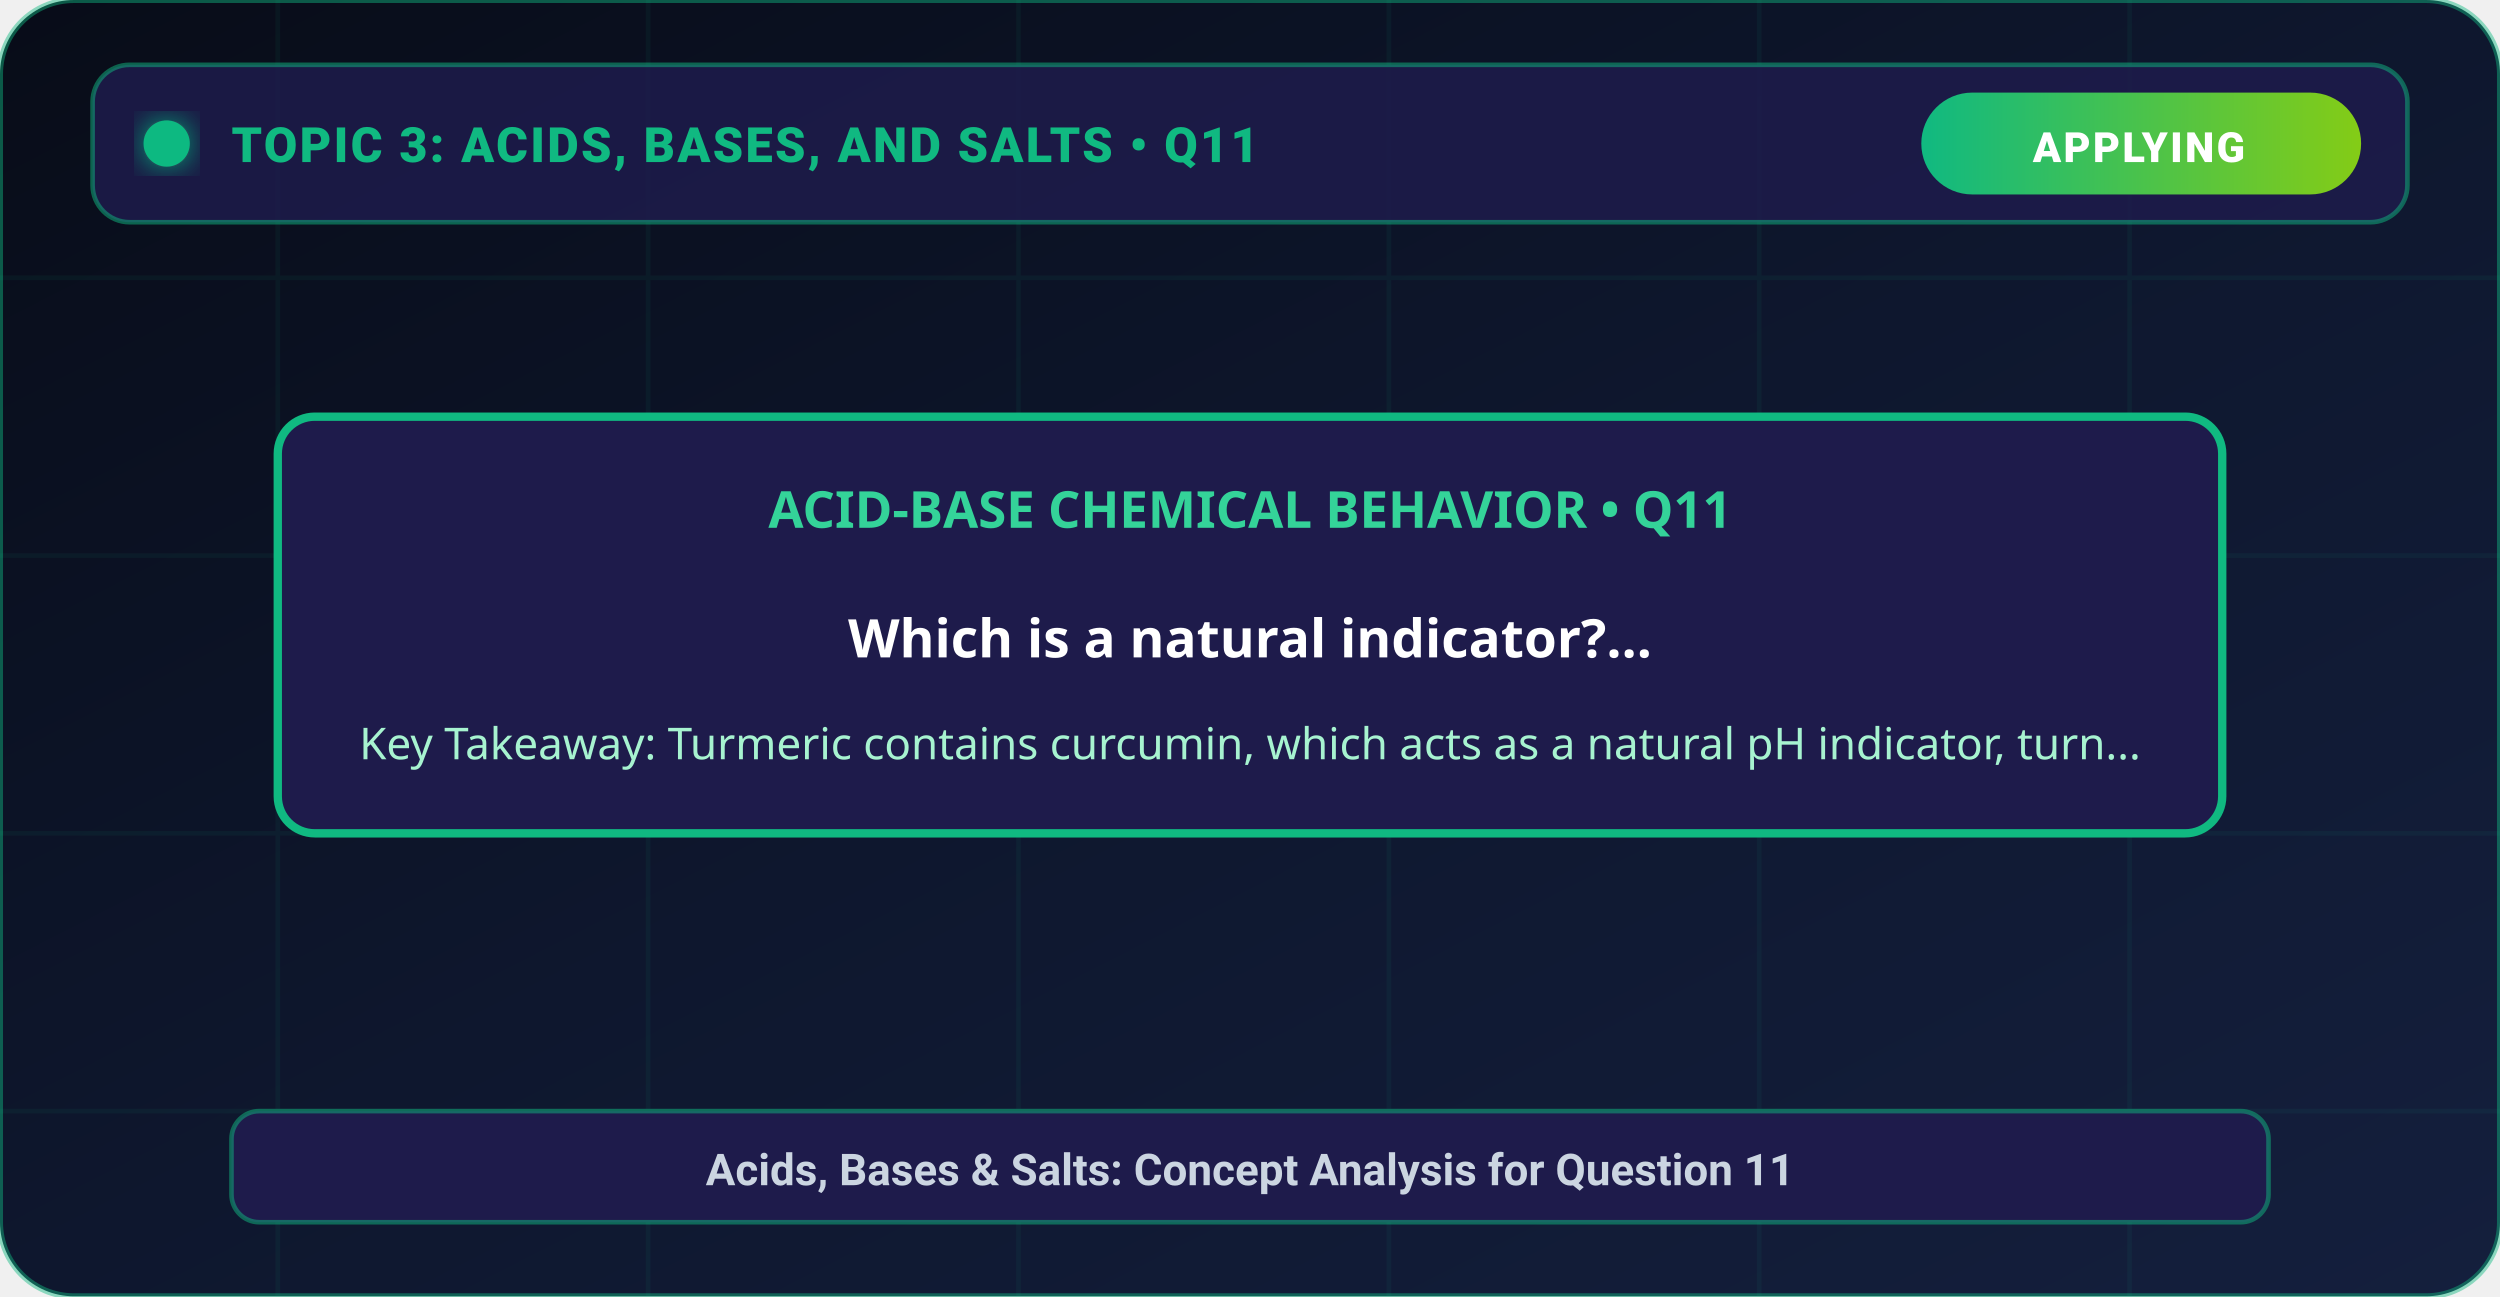
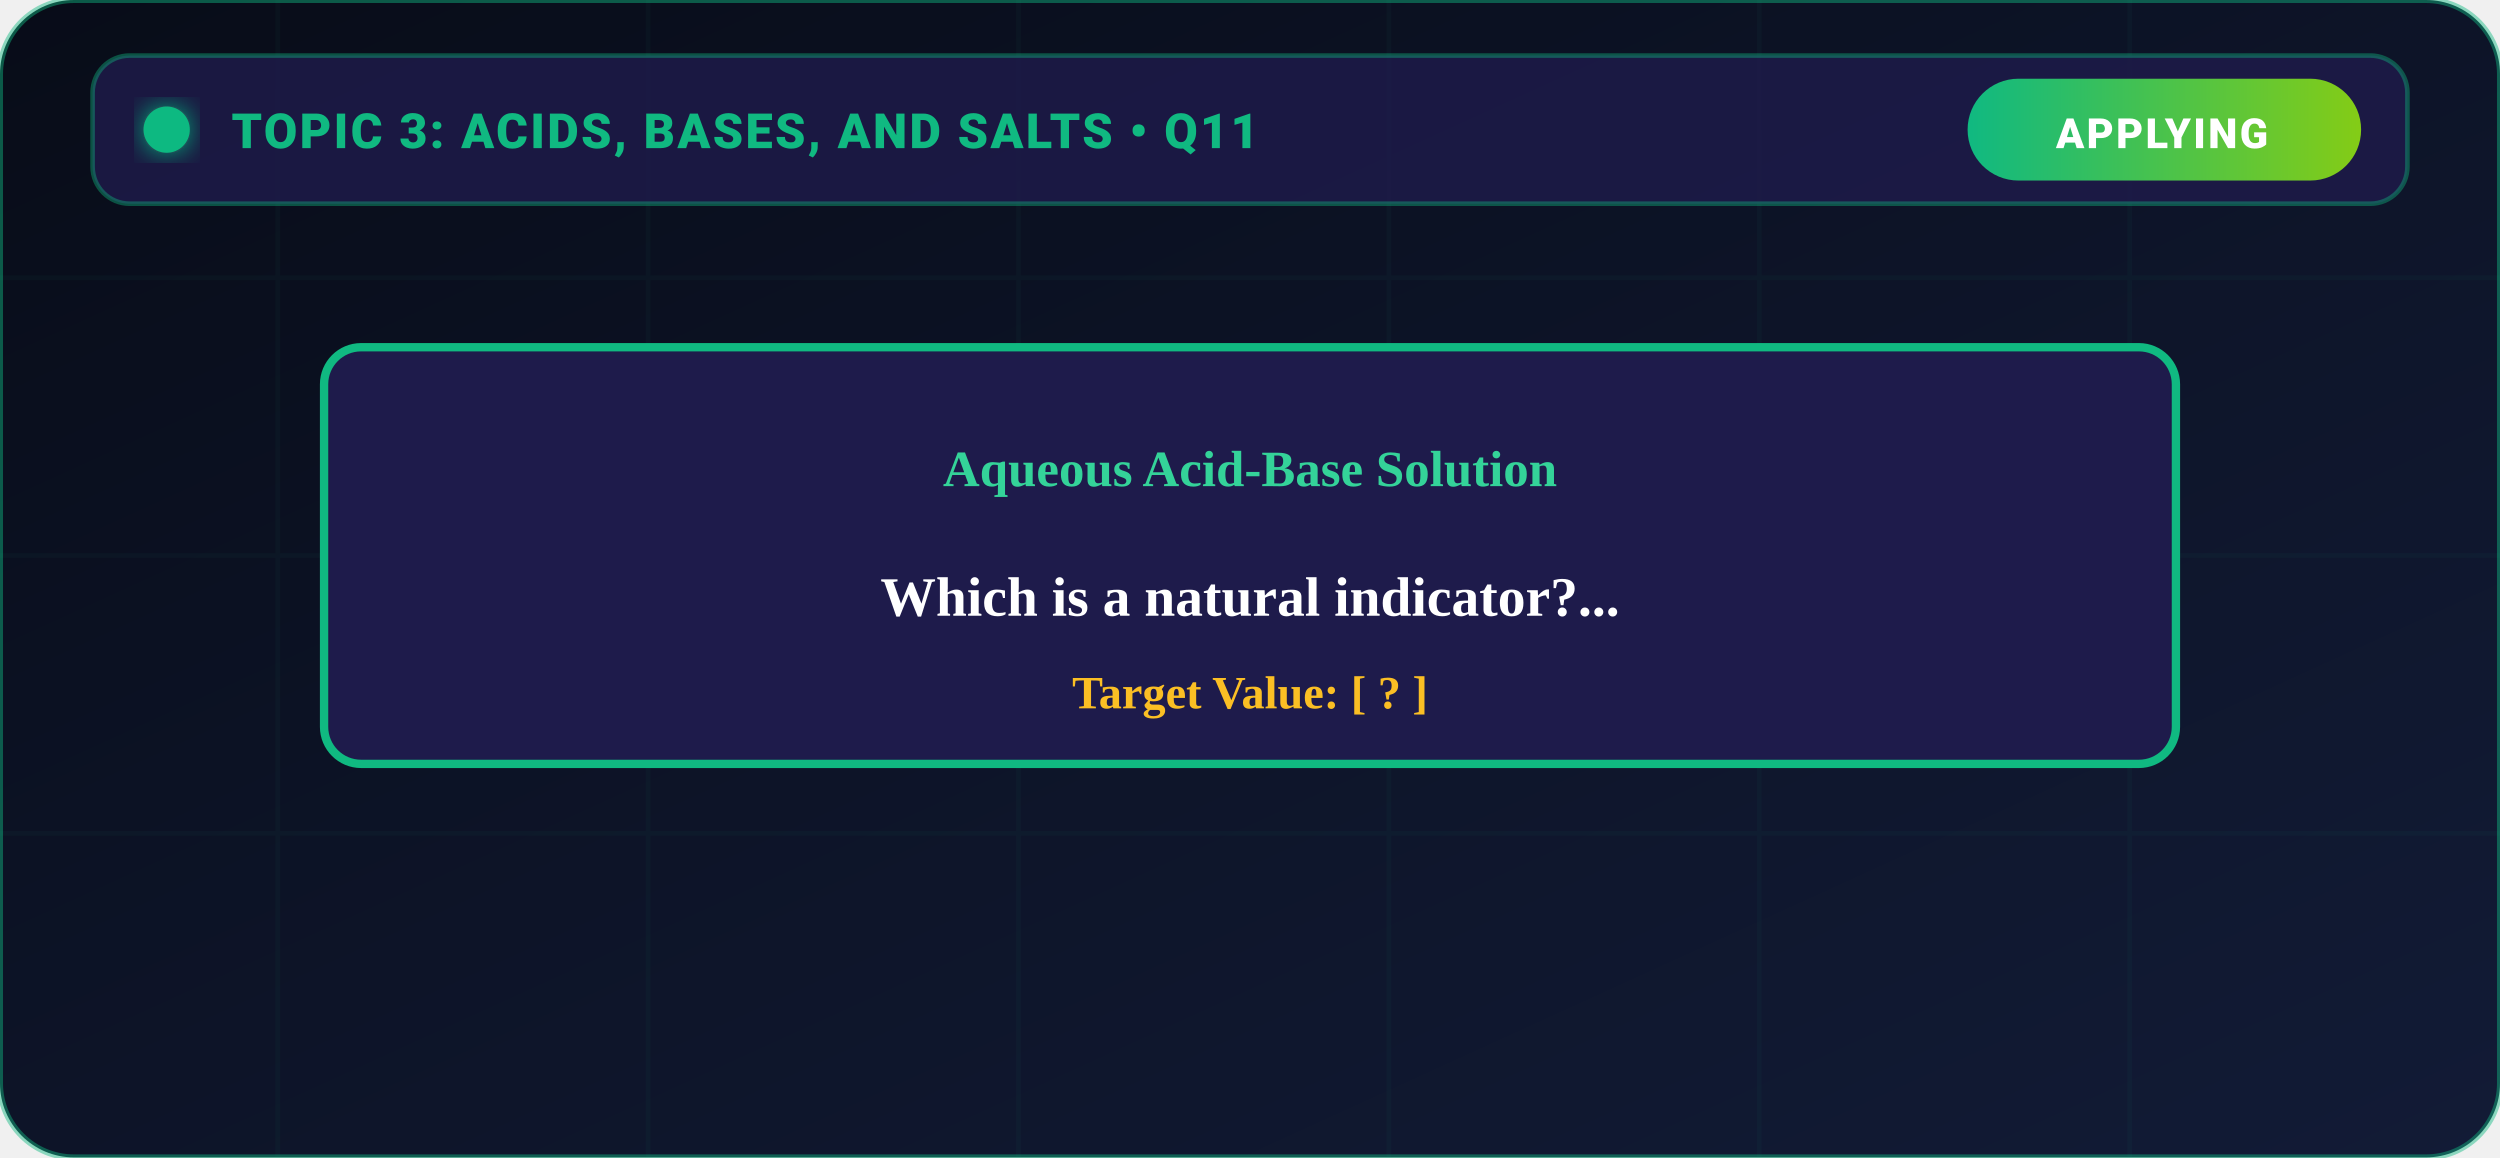
- <svg xmlns="http://www.w3.org/2000/svg" viewBox="0 0 540 280" width="100%" height="100%">
+ <svg xmlns="http://www.w3.org/2000/svg" viewBox="0 0 540 250" width="100%" height="100%">
  <defs>
    <linearGradient id="bgGrad_t3_11" x1="0%" y1="0%" x2="100%" y2="100%">
      <stop offset="0%" stop-color="#080c18" />
-       <stop offset="50%" stop-color="#0e172e" />
-       <stop offset="100%" stop-color="#141f3d" />
+       <stop offset="50%" stop-color="#0d1428" />
+       <stop offset="100%" stop-color="#121b36" />
    </linearGradient>
    <linearGradient id="primaryGrad_t3_11" x1="0%" y1="0%" x2="100%" y2="0%">
      <stop offset="0%" stop-color="#10b981" />
      <stop offset="100%" stop-color="#84cc16" />
    </linearGradient>
    <filter id="glow_t3_11" x="-20%" y="-20%" width="140%" height="140%">
-       <feGaussianBlur stdDeviation="3.5" result="blur" />
+       <feGaussianBlur stdDeviation="3" result="blur" />
      <feComposite in="SourceGraphic" in2="blur" operator="over" />
    </filter>
  </defs>
-   <rect width="540" height="280" rx="16" fill="url(#bgGrad_t3_11)" stroke="#10b981" stroke-width="1.3" stroke-opacity="0.45" />
-   <g opacity="0.06" stroke="#10b981" stroke-width="1">
-     <line x1="60" y1="0" x2="60" y2="280" />
-     <line x1="140" y1="0" x2="140" y2="280" />
-     <line x1="220" y1="0" x2="220" y2="280" />
-     <line x1="300" y1="0" x2="300" y2="280" />
-     <line x1="380" y1="0" x2="380" y2="280" />
-     <line x1="460" y1="0" x2="460" y2="280" />
+   <rect width="540" height="250" rx="16" fill="url(#bgGrad_t3_11)" stroke="#10b981" stroke-width="1.3" stroke-opacity="0.45" />
+   <g opacity="0.04" stroke="#10b981" stroke-width="1">
+     <line x1="60" y1="0" x2="60" y2="250" />
+     <line x1="140" y1="0" x2="140" y2="250" />
+     <line x1="220" y1="0" x2="220" y2="250" />
+     <line x1="300" y1="0" x2="300" y2="250" />
+     <line x1="380" y1="0" x2="380" y2="250" />
+     <line x1="460" y1="0" x2="460" y2="250" />
    <line x1="0" y1="60" x2="540" y2="60" />
    <line x1="0" y1="120" x2="540" y2="120" />
    <line x1="0" y1="180" x2="540" y2="180" />
-     <line x1="0" y1="240" x2="540" y2="240" />
  </g>
-   <rect x="20" y="14" width="500" height="34" rx="8" fill="#1e1b4b" fill-opacity="0.85" stroke="#10b981" stroke-width="1" stroke-opacity="0.5" />
-   <circle cx="36" cy="31" r="5" fill="#10b981" filter="url(#glow_t3_11)" />
-   <text x="50" y="35" fill="#10b981" font-family="'Segoe UI', Roboto, sans-serif" font-size="10.5" font-weight="900" letter-spacing="0.5">TOPIC 3: ACIDS, BASES, AND SALTS • Q11</text>
-   <rect x="415" y="20" width="95" height="22" rx="11" fill="url(#primaryGrad_t3_11)" />
-   <text x="462" y="35" fill="#ffffff" font-family="'Segoe UI', Roboto, sans-serif" font-size="9" font-weight="900" text-anchor="middle" letter-spacing="0.5">APPLYING</text>
+   <rect x="20" y="12" width="500" height="32" rx="8" fill="#1e1b4b" fill-opacity="0.8" stroke="#10b981" stroke-width="1" stroke-opacity="0.4" />
+   <circle cx="36" cy="28" r="5" fill="#10b981" filter="url(#glow_t3_11)" />
+   <text x="50" y="32" fill="#10b981" font-family="'Segoe UI', Roboto, sans-serif" font-size="10.5" font-weight="900" letter-spacing="0.5">TOPIC 3: ACIDS, BASES, AND SALTS • Q11</text>
+   <rect x="425" y="17" width="85" height="22" rx="11" fill="url(#primaryGrad_t3_11)" />
+   <text x="467" y="32" fill="#ffffff" font-family="'Segoe UI', Roboto, sans-serif" font-size="9" font-weight="900" text-anchor="middle" letter-spacing="0.5">APPLYING</text>
  <g transform="translate(0, 10)">
-     <g transform="translate(60, 80)">
-       <rect x="0" y="0" width="420" height="90" rx="8" fill="#1e1b4b" stroke="#10b981" stroke-width="1.8" />
-       <text x="210" y="24" fill="#34d399" font-family="sans-serif" font-size="11" font-weight="bold" text-anchor="middle">ACID-BASE CHEMICAL BEHAVIOR • Q11</text>
-       <text x="210" y="52" fill="#ffffff" font-family="sans-serif" font-size="11.5" font-weight="bold" text-anchor="middle">Which is a natural indicator?...</text>
-       <text x="210" y="74" fill="#a7f3d0" font-family="sans-serif" font-size="9.5" text-anchor="middle">Key Takeaway: Turmeric contains curcumin, which acts as a natural pH indicator, turn...</text>
+     <g transform="translate(70, 65)">
+       <rect x="0" y="0" width="400" height="90" rx="8" fill="#1e1b4b" stroke="#10b981" stroke-width="1.8" />
+       <text x="200" y="30" fill="#34d399" font-size="11" font-weight="bold" text-anchor="middle">Aqueous Acid-Base Solution</text>
+       <text x="200" y="58" fill="#ffffff" font-size="12" font-weight="bold" text-anchor="middle">Which is a natural indicator?...</text>
+       <text x="200" y="78" fill="#fbbf24" font-size="10" font-weight="bold" text-anchor="middle">Target Value: [ ? ]</text>
    </g>
  </g>
-   <rect x="50" y="240" width="440" height="24" rx="6" fill="#1e1b4b" stroke="#10b981" stroke-width="1" stroke-opacity="0.5" />
-   <text x="270" y="256" fill="#cbd5e1" font-family="'Segoe UI', Roboto, sans-serif" font-size="9.5" font-weight="bold" text-anchor="middle">Acids, Bases &amp; Salts: Concept Analysis for Question 11</text>
</svg>
